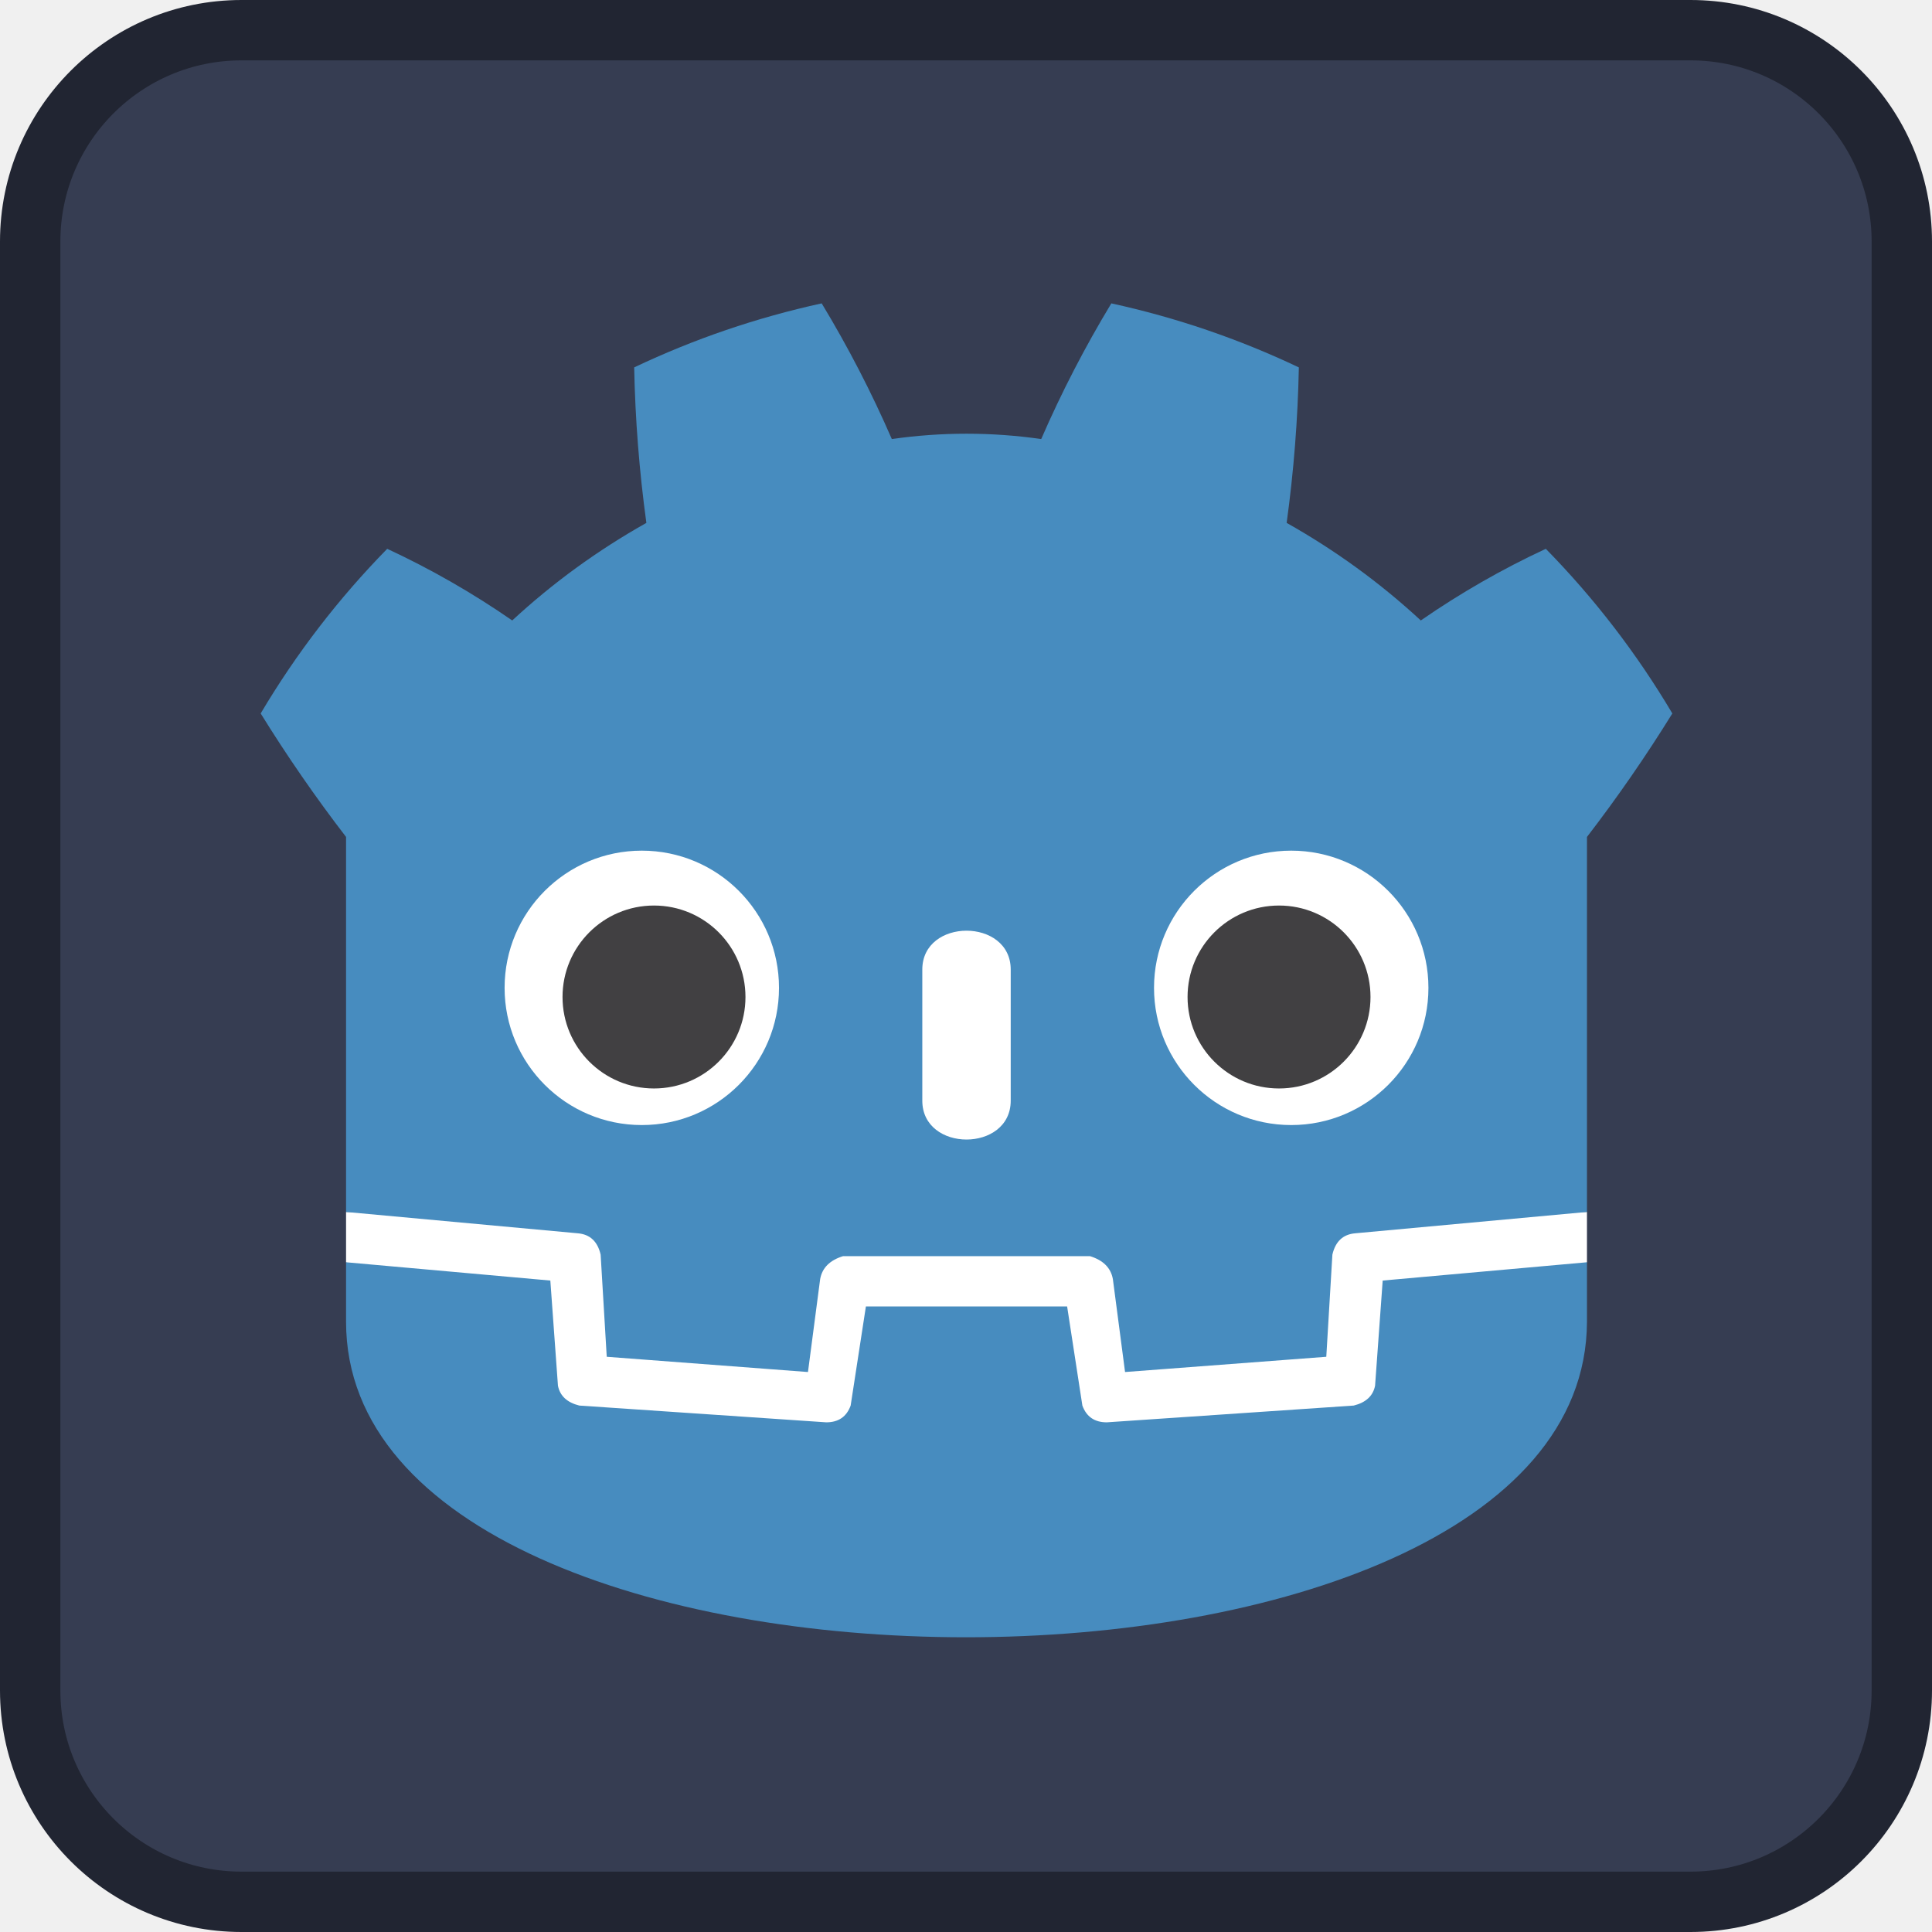
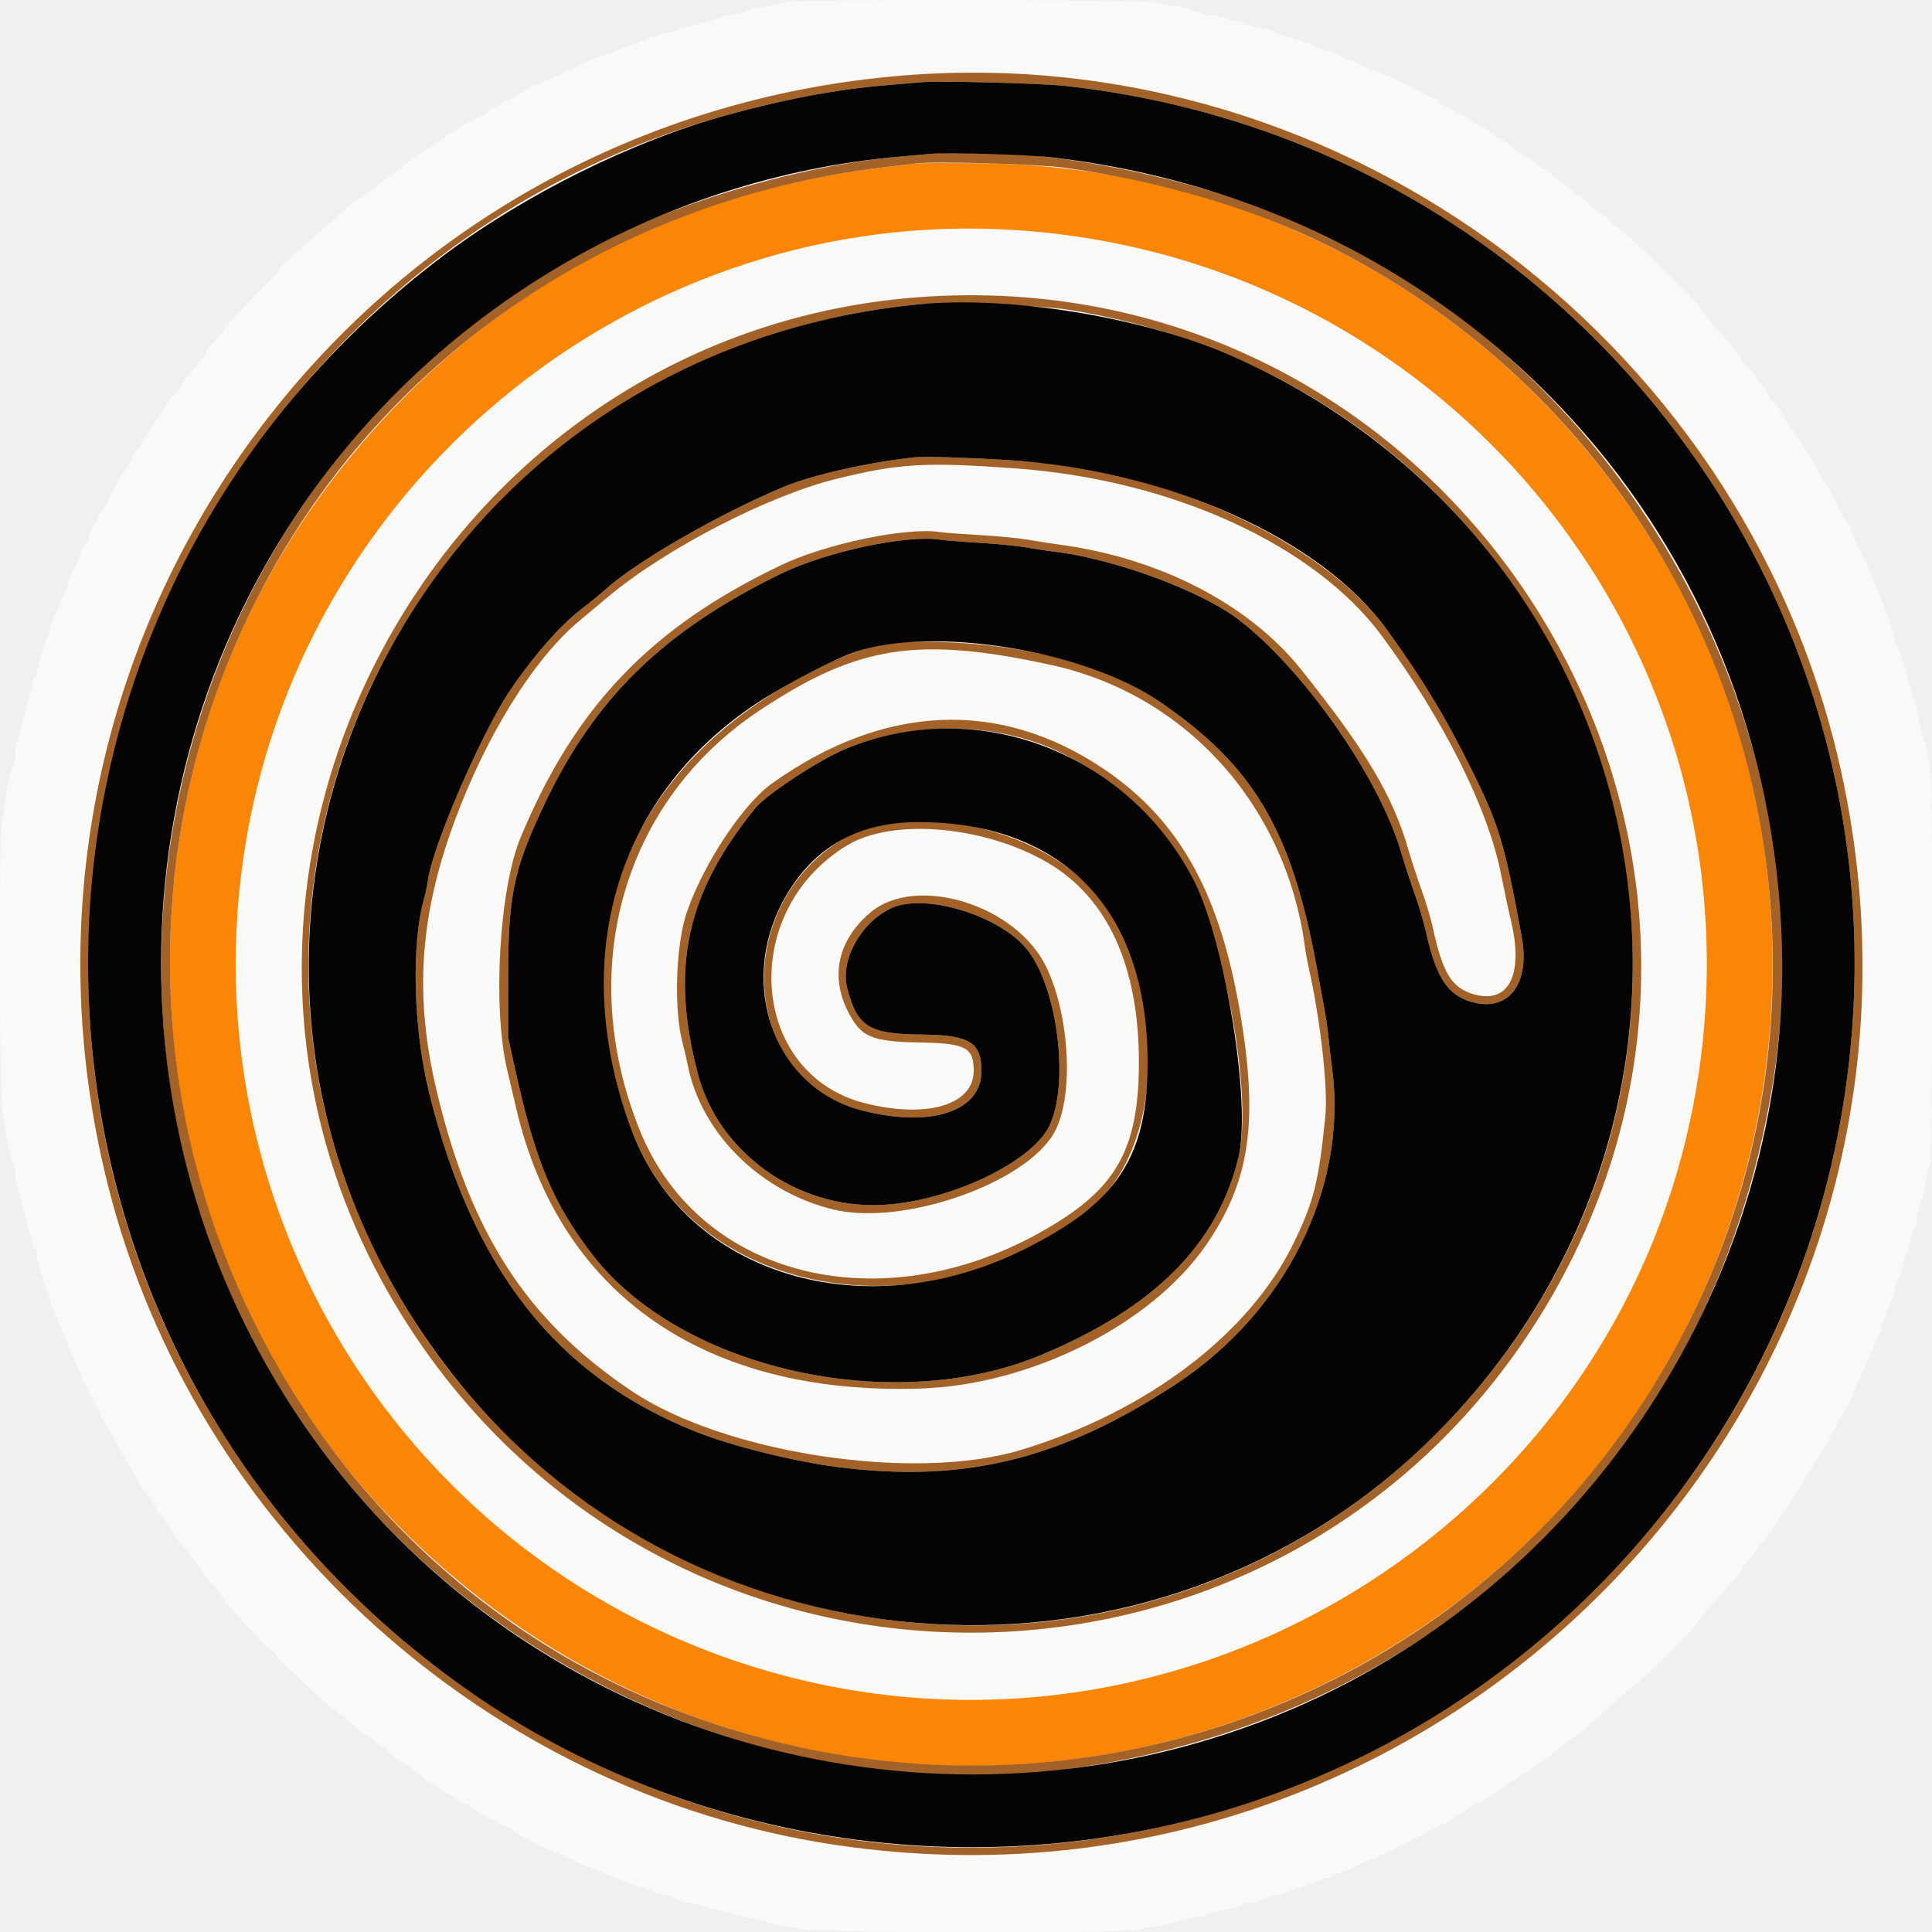
- <svg xmlns="http://www.w3.org/2000/svg" height="128" width="128">
-   <rect x="2" y="2" width="124" height="124" rx="14" fill="#363d52" stroke="#212532" stroke-width="4" />
-   <g transform="scale(.101) translate(122 122)">
-     <g fill="#fff">
-       <path d="M105 673v33q407 354 814 0v-33z" />
-       <path d="m105 673 152 14q12 1 15 14l4 67 132 10 8-61q2-11 15-15h162q13 4 15 15l8 61 132-10 4-67q3-13 15-14l152-14V427q30-39 56-81-35-59-83-108-43 20-82 47-40-37-88-64 7-51 8-102-59-28-123-42-26 43-46 89-49-7-98 0-20-46-46-89-64 14-123 42 1 51 8 102-48 27-88 64-39-27-82-47-48 49-83 108 26 42 56 81zm0 33v39c0 276 813 276 814 0v-39l-134 12-5 69q-2 10-14 13l-162 11q-12 0-16-11l-10-65H446l-10 65q-4 11-16 11l-162-11q-12-3-14-13l-5-69z" fill="#478cbf" />
-       <path d="M483 600c0 34 58 34 58 0v-86c0-34-58-34-58 0z" />
-       <circle cx="725" cy="526" r="90" />
-       <circle cx="299" cy="526" r="90" />
-     </g>
-     <g fill="#414042">
-       <circle cx="307" cy="532" r="60" />
-       <circle cx="717" cy="532" r="60" />
-     </g>
+ <svg xmlns="http://www.w3.org/2000/svg" id="svg" version="1.1" width="400" height="400" viewBox="0, 0, 400,400">
+   <g id="svgg">
+     <path id="path0" d="M162.856 0.429 C 162.336 0.637,160.626 1.001,159.056 1.239 C 157.485 1.477,155.840 1.810,155.400 1.980 C 153.450 2.734,151.667 3.200,150.738 3.200 C 150.186 3.200,149.603 3.330,149.444 3.489 C 149.285 3.648,147.950 4.086,146.477 4.463 C 141.226 5.804,140.191 6.099,139.505 6.447 C 139.123 6.641,138.369 6.800,137.829 6.800 C 137.289 6.800,136.736 6.980,136.600 7.200 C 136.464 7.420,135.949 7.600,135.456 7.600 C 134.963 7.600,134.389 7.757,134.180 7.949 C 133.971 8.140,132.720 8.624,131.400 9.024 C 130.080 9.424,128.410 10.077,127.688 10.476 C 126.966 10.874,126.117 11.200,125.801 11.200 C 125.486 11.200,124.546 11.495,123.714 11.855 C 122.881 12.216,121.840 12.644,121.400 12.807 C 120.960 12.970,118.564 14.115,116.074 15.352 C 113.585 16.588,111.222 17.600,110.823 17.600 C 110.424 17.600,109.871 17.874,109.593 18.208 C 109.316 18.542,107.422 19.626,105.386 20.617 C 103.349 21.608,101.478 22.665,101.229 22.965 C 100.979 23.266,99.925 23.904,98.887 24.383 C 96.400 25.530,95.360 26.131,94.471 26.936 C 94.067 27.301,93.554 27.600,93.330 27.600 C 93.107 27.600,92.598 27.960,92.200 28.400 C 91.802 28.840,91.262 29.200,91.000 29.200 C 90.738 29.200,90.202 29.555,89.809 29.990 C 89.416 30.424,88.713 30.899,88.247 31.046 C 87.337 31.332,86.058 32.234,83.630 34.300 C 82.790 35.015,81.980 35.600,81.830 35.600 C 81.680 35.600,80.294 36.635,78.749 37.900 C 77.205 39.165,75.423 40.488,74.790 40.840 C 73.399 41.613,70.881 43.697,67.053 47.242 C 65.484 48.695,63.669 50.315,63.020 50.842 C 60.861 52.595,58.000 55.306,58.000 55.598 C 58.000 55.756,55.390 58.563,52.200 61.834 C 49.010 65.106,46.392 67.967,46.382 68.191 C 46.372 68.416,45.563 69.410,44.585 70.400 C 43.607 71.390,42.805 72.433,42.803 72.717 C 42.801 73.002,42.035 74.082,41.100 75.117 C 40.165 76.153,39.220 77.290,39.000 77.644 C 37.924 79.376,36.965 80.698,36.077 81.674 C 35.539 82.265,34.897 83.113,34.650 83.558 C 34.402 84.002,33.075 86.005,31.700 88.007 C 30.325 90.010,29.200 91.795,29.200 91.975 C 29.200 92.155,28.922 92.533,28.581 92.816 C 28.241 93.098,27.509 94.287,26.956 95.457 C 26.402 96.627,25.791 97.682,25.598 97.801 C 25.404 97.921,24.395 99.733,23.355 101.828 C 22.316 103.922,21.334 105.717,21.174 105.816 C 20.642 106.145,18.400 110.756,18.400 111.522 C 18.400 111.937,18.040 112.602,17.600 113.000 C 17.160 113.398,16.800 113.961,16.800 114.251 C 16.800 114.542,16.170 116.073,15.400 117.656 C 14.630 119.238,14.000 120.767,14.000 121.054 C 14.000 121.341,13.640 122.217,13.200 123.000 C 12.760 123.783,12.399 124.644,12.398 124.912 C 12.397 125.180,11.947 126.286,11.398 127.368 C 10.849 128.450,10.400 129.668,10.400 130.073 C 10.400 130.479,10.224 131.123,10.008 131.505 C 9.446 132.503,7.600 138.450,7.600 139.265 C 7.600 139.643,7.420 140.064,7.200 140.200 C 6.980 140.336,6.800 140.889,6.800 141.429 C 6.800 141.969,6.641 142.723,6.447 143.105 C 6.004 143.977,5.321 146.514,4.465 150.469 C 4.099 152.157,3.665 153.672,3.500 153.836 C 3.335 153.999,3.200 154.916,3.200 155.872 C 3.200 156.828,3.038 157.923,2.839 158.305 C 2.157 159.617,1.546 162.204,1.210 165.200 C 1.025 166.850,0.681 168.920,0.446 169.800 C -0.287 172.545,-0.142 228.103,0.604 230.564 C 0.932 231.644,1.200 233.288,1.200 234.218 C 1.200 235.846,2.085 239.456,2.837 240.895 C 3.037 241.277,3.200 242.372,3.200 243.328 C 3.200 244.284,3.335 245.201,3.500 245.364 C 3.665 245.528,4.099 247.043,4.465 248.731 C 5.321 252.686,6.004 255.223,6.447 256.095 C 6.641 256.477,6.800 257.141,6.800 257.571 C 6.800 258.001,6.980 258.464,7.200 258.600 C 7.420 258.736,7.600 259.247,7.600 259.735 C 7.600 260.703,9.377 266.575,10.008 267.695 C 10.224 268.077,10.400 268.746,10.400 269.182 C 10.400 269.619,10.760 270.617,11.200 271.400 C 11.640 272.183,12.001 273.044,12.002 273.312 C 12.003 273.580,12.453 274.686,13.002 275.768 C 13.551 276.850,14.000 277.931,14.000 278.169 C 14.000 278.408,14.630 279.901,15.400 281.489 C 16.170 283.076,16.800 284.531,16.800 284.722 C 16.800 285.229,21.602 294.754,21.973 294.984 C 22.146 295.090,22.943 296.522,23.744 298.166 C 24.546 299.809,25.359 301.251,25.551 301.369 C 25.743 301.488,26.498 302.804,27.229 304.293 C 27.959 305.782,29.133 307.720,29.837 308.600 C 30.541 309.480,31.451 310.752,31.858 311.427 C 32.266 312.102,33.320 313.700,34.200 314.977 C 35.080 316.255,36.004 317.653,36.253 318.083 C 36.502 318.513,37.267 319.444,37.953 320.152 C 38.639 320.859,39.200 321.588,39.200 321.771 C 39.200 321.953,39.830 322.800,40.600 323.653 C 41.370 324.505,42.000 325.352,42.000 325.536 C 42.000 325.720,42.734 326.641,43.631 327.585 C 44.528 328.528,45.383 329.619,45.531 330.010 C 45.679 330.401,47.150 332.195,48.800 333.997 C 50.450 335.799,52.772 338.336,53.961 339.636 C 55.149 340.936,56.364 342.000,56.661 342.000 C 56.957 342.000,57.200 342.240,57.200 342.534 C 57.200 342.828,58.444 344.223,59.964 345.634 C 61.484 347.045,64.377 349.730,66.392 351.600 C 68.407 353.470,70.506 355.194,71.055 355.431 C 71.605 355.668,72.762 356.613,73.627 357.531 C 74.491 358.449,75.435 359.200,75.724 359.200 C 76.014 359.200,76.768 359.740,77.400 360.400 C 78.032 361.060,78.732 361.600,78.956 361.600 C 79.179 361.600,79.941 362.161,80.648 362.847 C 81.356 363.533,82.287 364.298,82.717 364.547 C 85.076 365.913,88.000 368.043,88.000 368.395 C 88.000 368.618,88.256 368.800,88.569 368.800 C 88.882 368.800,89.647 369.210,90.269 369.710 C 90.891 370.211,91.940 370.881,92.600 371.200 C 93.260 371.519,94.309 372.189,94.931 372.690 C 95.553 373.190,96.273 373.605,96.531 373.611 C 96.789 373.617,97.707 374.157,98.571 374.811 C 99.435 375.465,100.294 376.000,100.479 376.000 C 100.664 376.000,101.529 376.450,102.400 377.000 C 103.271 377.550,104.213 378.006,104.492 378.013 C 104.771 378.021,105.720 378.547,106.600 379.184 C 108.282 380.401,113.554 383.200,114.164 383.200 C 114.360 383.200,115.528 383.671,116.760 384.247 C 121.532 386.479,122.286 386.805,125.000 387.809 C 126.540 388.378,128.520 389.183,129.400 389.598 C 130.280 390.012,131.630 390.474,132.400 390.624 C 133.170 390.774,134.256 391.129,134.814 391.414 C 135.371 391.699,136.541 392.065,137.414 392.229 C 138.286 392.392,139.590 392.858,140.312 393.263 C 141.034 393.668,142.155 394.000,142.804 394.000 C 143.453 394.000,144.662 394.259,145.492 394.576 C 146.321 394.892,148.080 395.362,149.400 395.619 C 150.720 395.876,151.980 396.227,152.200 396.398 C 152.420 396.570,153.320 396.810,154.200 396.932 C 156.878 397.304,158.580 397.685,159.000 398.005 C 159.220 398.173,160.390 398.439,161.600 398.595 C 162.810 398.752,164.880 399.129,166.200 399.434 C 169.335 400.158,233.654 400.273,235.474 399.557 C 236.093 399.314,237.909 398.962,239.508 398.776 C 241.108 398.590,242.638 398.295,242.908 398.121 C 243.687 397.621,246.882 396.837,248.220 396.818 C 248.891 396.808,249.611 396.644,249.820 396.454 C 250.029 396.264,251.783 395.784,253.717 395.388 C 255.652 394.992,257.327 394.517,257.441 394.334 C 257.554 394.150,258.185 394.000,258.843 394.000 C 259.501 394.000,260.784 393.640,261.694 393.200 C 262.605 392.760,263.551 392.400,263.797 392.400 C 264.558 392.400,272.978 389.563,273.380 389.171 C 273.589 388.967,274.163 388.800,274.656 388.800 C 275.149 388.800,275.655 388.634,275.781 388.431 C 275.906 388.228,276.536 387.946,277.180 387.804 C 277.824 387.663,279.577 386.930,281.075 386.175 C 282.574 385.420,284.004 384.802,284.254 384.801 C 284.875 384.800,297.545 378.413,297.824 377.961 C 297.947 377.763,298.375 377.600,298.775 377.600 C 299.175 377.600,299.734 377.321,300.016 376.980 C 300.299 376.639,301.300 376.010,302.241 375.581 C 303.182 375.153,304.063 374.622,304.199 374.402 C 304.335 374.182,305.407 373.547,306.582 372.991 C 307.757 372.435,308.939 371.715,309.208 371.390 C 309.477 371.066,309.915 370.800,310.179 370.800 C 310.444 370.800,311.083 370.350,311.600 369.800 C 312.117 369.250,312.750 368.800,313.008 368.800 C 313.265 368.800,313.802 368.440,314.200 368.000 C 314.598 367.560,315.138 367.200,315.400 367.200 C 315.662 367.200,316.198 366.845,316.591 366.410 C 316.984 365.976,317.687 365.502,318.153 365.357 C 318.945 365.111,319.551 364.655,323.548 361.300 C 324.400 360.585,325.227 360.000,325.385 360.000 C 325.722 360.000,328.080 358.004,333.653 353.000 C 335.858 351.020,337.964 349.244,338.331 349.052 C 339.225 348.588,350.800 337.101,350.800 336.679 C 350.800 336.497,352.465 334.474,354.500 332.183 C 359.213 326.877,360.800 324.973,360.800 324.625 C 360.800 324.472,361.428 323.684,362.197 322.873 C 362.965 322.063,363.600 321.220,363.608 321.000 C 363.616 320.780,364.428 319.734,365.411 318.675 C 366.395 317.616,367.200 316.536,367.200 316.275 C 367.200 316.014,367.966 314.810,368.901 313.600 C 369.836 312.390,370.866 310.860,371.190 310.200 C 371.515 309.540,372.189 308.491,372.690 307.869 C 373.190 307.247,373.600 306.504,373.600 306.218 C 373.600 305.932,373.858 305.484,374.174 305.222 C 374.489 304.960,375.136 303.993,375.611 303.073 C 376.086 302.153,376.782 301.040,377.158 300.600 C 377.534 300.160,378.603 298.233,379.532 296.317 C 380.462 294.401,381.398 292.725,381.612 292.593 C 382.007 292.349,383.600 289.101,383.600 288.540 C 383.600 288.373,384.408 286.577,385.395 284.548 C 386.382 282.519,387.574 279.811,388.044 278.529 C 388.514 277.248,389.057 276.029,389.249 275.820 C 389.442 275.611,389.600 275.037,389.600 274.544 C 389.600 274.051,389.766 273.545,389.969 273.419 C 390.172 273.294,390.459 272.641,390.607 271.968 C 390.755 271.296,391.127 270.263,391.436 269.673 C 391.744 269.083,392.099 267.970,392.226 267.200 C 392.352 266.430,392.781 265.170,393.179 264.400 C 393.577 263.630,394.030 262.280,394.187 261.400 C 394.343 260.520,394.606 259.620,394.770 259.400 C 394.934 259.180,395.290 257.968,395.561 256.707 C 395.832 255.446,396.222 254.310,396.427 254.183 C 396.632 254.056,396.800 253.372,396.800 252.663 C 396.800 251.953,397.152 250.370,397.583 249.144 C 398.014 247.919,398.556 245.725,398.789 244.268 C 399.022 242.812,399.389 241.154,399.606 240.584 C 399.855 239.929,400.000 224.902,400.000 199.740 C 400.000 156.797,400.131 159.833,397.921 151.600 C 397.478 149.950,397.033 147.970,396.933 147.200 C 396.832 146.430,396.584 145.440,396.380 145.000 C 396.177 144.560,395.718 143.120,395.361 141.800 C 393.981 136.701,393.649 135.656,393.035 134.468 C 392.686 133.792,392.400 132.965,392.400 132.629 C 392.400 132.293,391.758 130.260,390.972 128.109 C 389.471 123.998,389.271 123.489,388.241 121.140 C 387.888 120.336,387.600 119.554,387.600 119.402 C 387.600 119.250,386.610 117.096,385.400 114.617 C 384.190 112.138,383.200 109.837,383.200 109.504 C 383.200 109.171,382.938 108.680,382.617 108.414 C 382.297 108.149,381.273 106.371,380.342 104.465 C 379.411 102.559,378.384 100.684,378.060 100.297 C 377.358 99.459,376.734 98.375,375.675 96.152 C 375.244 95.245,374.706 94.389,374.480 94.249 C 374.254 94.110,373.678 93.187,373.199 92.198 C 372.720 91.209,372.165 90.400,371.964 90.400 C 371.764 90.400,371.600 90.152,371.600 89.849 C 371.600 89.546,371.333 89.076,371.006 88.805 C 370.680 88.534,370.005 87.478,369.506 86.459 C 369.008 85.440,368.105 84.184,367.500 83.668 C 366.895 83.151,366.400 82.475,366.400 82.166 C 366.400 81.856,365.770 80.905,365.000 80.053 C 364.230 79.200,363.600 78.353,363.600 78.171 C 363.600 77.988,363.039 77.259,362.353 76.552 C 361.667 75.844,360.902 74.909,360.653 74.473 C 360.212 73.701,356.475 69.177,354.019 66.442 C 353.349 65.695,352.800 64.879,352.800 64.630 C 352.800 63.925,335.839 47.200,335.124 47.200 C 334.775 47.200,334.065 46.662,333.545 46.004 C 333.025 45.346,332.436 44.806,332.234 44.804 C 332.033 44.802,330.654 43.720,329.169 42.400 C 327.683 41.080,326.353 40.000,326.212 40.000 C 326.072 40.000,325.381 39.461,324.678 38.802 C 323.975 38.143,323.285 37.603,323.144 37.602 C 323.003 37.601,322.193 36.974,321.344 36.209 C 320.495 35.444,319.639 34.814,319.441 34.809 C 319.244 34.804,318.344 34.202,317.441 33.471 C 316.539 32.739,315.530 32.019,315.200 31.871 C 314.870 31.722,313.790 30.971,312.800 30.202 C 311.810 29.432,310.612 28.634,310.139 28.426 C 309.665 28.219,309.153 27.848,309.001 27.602 C 308.849 27.356,307.780 26.723,306.626 26.195 C 305.471 25.667,304.296 24.957,304.014 24.617 C 303.733 24.278,303.341 24.000,303.143 24.000 C 302.946 24.000,302.071 23.550,301.200 23.000 C 300.329 22.450,299.344 22.000,299.011 22.000 C 298.679 22.000,298.182 21.640,297.907 21.200 C 297.632 20.760,297.177 20.400,296.896 20.400 C 296.614 20.400,295.713 19.985,294.892 19.478 C 292.671 18.106,285.584 14.800,284.863 14.800 C 284.653 14.800,283.455 14.260,282.200 13.600 C 280.945 12.940,279.712 12.399,279.459 12.398 C 279.207 12.397,278.114 11.947,277.032 11.398 C 275.950 10.849,274.822 10.400,274.527 10.400 C 274.231 10.400,273.677 10.241,273.295 10.047 C 271.879 9.328,268.156 8.005,266.800 7.740 C 266.030 7.589,264.810 7.136,264.088 6.733 C 263.366 6.330,262.374 6.000,261.882 6.000 C 261.391 6.000,260.004 5.640,258.800 5.200 C 257.596 4.760,256.249 4.399,255.806 4.398 C 255.363 4.396,254.484 4.126,253.854 3.798 C 253.224 3.469,251.930 3.200,250.978 3.200 C 250.026 3.200,249.136 3.020,249.000 2.800 C 248.864 2.580,248.349 2.400,247.856 2.400 C 247.363 2.400,246.781 2.221,246.562 2.002 C 246.344 1.784,245.003 1.487,243.582 1.342 C 242.162 1.197,240.302 0.836,239.450 0.539 C 237.568 -0.115,164.478 -0.221,162.856 0.429 M220.800 16.184 C 301.585 25.751,365.734 84.022,381.764 162.400 C 405.172 276.849,317.823 384.019,201.149 383.998 C 81.570 383.978,-6.046 272.573,21.836 156.000 C 43.146 66.910,130.541 5.496,220.800 16.184 M191.898 47.626 C 96.920 53.336,30.061 144.656,53.371 236.835 C 73.042 314.625,150.274 364.167,228.800 349.368 C 312.532 333.587,367.029 252.973,350.365 169.548 C 335.528 95.273,267.677 43.069,191.898 47.626 M218.536 62.188 C 315.974 74.422,370.291 183.268,321.367 268.250 C 266.412 363.710,127.334 360.388,77.628 262.428 C 27.474 163.584,108.544 48.377,218.536 62.188 M185.000 96.772 C 178.273 97.719,167.577 100.368,163.000 102.219 C 150.447 107.298,133.898 116.830,125.800 123.646 C 124.040 125.127,121.430 127.310,120.000 128.496 C 110.502 136.373,100.487 152.521,93.922 170.544 C 86.836 189.997,85.792 206.449,90.410 225.867 C 97.437 255.416,109.115 273.410,130.693 287.941 C 149.981 300.931,189.277 306.898,211.390 300.195 C 237.465 292.291,258.633 276.239,267.823 257.400 C 272.007 248.823,273.043 244.673,274.404 231.038 C 274.972 225.354,273.385 211.159,271.002 200.600 C 270.704 199.280,270.342 197.300,270.196 196.200 C 266.314 166.806,245.535 143.713,217.509 137.644 C 189.914 131.670,177.516 133.621,157.200 147.136 C 128.999 165.897,119.079 200.594,132.402 233.869 C 145.245 265.944,185.797 274.508,220.000 252.370 C 231.777 244.747,235.787 236.529,235.796 220.000 C 235.806 200.055,229.345 185.896,216.908 178.607 C 203.876 170.970,184.869 169.315,175.435 174.996 C 152.752 188.655,155.135 222.473,179.200 228.440 C 192.049 231.627,201.604 228.740,201.599 221.674 C 201.595 216.892,199.953 216.010,190.753 215.844 C 180.313 215.657,178.238 214.765,175.496 209.283 C 171.865 202.024,173.549 194.615,180.107 189.001 C 189.561 180.909,210.368 187.275,216.606 200.169 C 221.593 210.478,222.368 227.441,218.181 234.652 C 212.104 245.121,186.921 253.844,172.624 250.432 C 157.510 246.826,145.209 234.679,142.410 220.600 C 142.147 219.280,141.687 217.300,141.387 216.200 C 138.619 206.039,140.216 191.504,145.185 181.634 C 150.874 170.332,156.379 164.107,165.848 158.266 C 195.294 140.103,232.665 150.568,248.467 181.400 C 255.442 195.009,260.842 228.943,257.852 240.374 C 253.041 258.768,240.325 271.671,217.257 281.565 C 207.086 285.928,201.579 287.139,190.344 287.485 C 145.837 288.858,115.846 267.991,106.860 229.400 C 106.399 227.420,105.554 223.820,104.983 221.400 C 101.957 208.578,103.370 184.075,107.744 173.508 C 118.984 146.354,134.730 129.877,161.744 116.998 C 171.100 112.538,187.792 109.079,194.708 110.167 C 195.528 110.296,199.237 110.577,202.949 110.790 C 206.660 111.004,211.160 111.440,212.949 111.759 C 214.737 112.078,217.550 112.518,219.200 112.737 C 239.974 115.486,258.522 125.035,269.332 138.548 C 282.760 155.332,288.345 164.699,291.565 175.831 C 292.197 178.014,293.438 181.814,294.324 184.275 C 295.210 186.737,296.237 190.157,296.608 191.875 C 298.674 201.465,300.531 204.518,305.105 205.848 C 312.387 207.965,315.510 201.796,312.824 190.600 C 312.349 188.620,311.427 184.300,310.776 181.000 C 308.096 167.412,298.848 148.919,286.095 131.646 C 272.224 112.858,242.724 99.348,210.418 96.990 C 196.894 96.003,190.831 95.951,185.000 96.772 " stroke="none" fill="#f9f9f8" fill-rule="evenodd" />
+     <path id="path1" d="M189.600 33.848 C 188.830 33.939,185.860 34.293,183.000 34.633 C 134.569 40.398,93.814 64.368,65.615 103.675 C 19.494 167.960,26.484 258.613,81.935 315.355 C 140.323 375.103,233.065 382.454,300.400 332.671 C 373.839 278.376,388.887 173.304,333.742 99.870 C 302.609 58.412,254.883 34.332,202.800 33.802 C 196.310 33.737,190.370 33.757,189.600 33.848 M209.800 47.602 C 301.793 53.341,367.537 137.384,350.763 227.800 C 334.807 313.804,248.262 368.954,163.400 347.197 C 86.540 327.491,37.677 252.177,50.972 173.909 C 63.896 97.827,133.072 42.815,209.800 47.602 " stroke="none" fill="#fb8606" fill-rule="evenodd" />
+     <path id="path2" d="M187.400 15.607 C 72.576 24.695,-5.792 133.931,22.400 245.600 C 40.268 316.374,100.840 371.224,173.000 381.971 C 300.364 400.939,407.504 288.253,381.764 162.400 C 363.299 72.115,278.890 8.365,187.400 15.607 M220.400 17.775 C 327.612 29.432,401.496 130.054,380.367 235.633 C 360.348 335.663,261.848 400.035,162.000 378.341 C 96.007 364.003,42.657 313.497,24.787 248.445 C -1.714 151.969,55.264 50.093,150.400 23.854 C 162.660 20.472,173.345 18.478,183.809 17.620 C 186.664 17.386,189.720 17.123,190.600 17.036 C 194.061 16.694,215.302 17.221,220.400 17.775 M193.000 31.830 C 192.120 31.916,189.150 32.180,186.400 32.418 C 166.985 34.091,142.364 41.104,125.071 49.884 C 28.713 98.813,3.188 225.743,73.097 308.342 C 108.835 350.567,166.603 373.374,220.147 366.397 C 298.876 356.139,356.498 299.152,367.595 220.573 C 377.538 150.173,337.264 77.342,271.793 47.326 C 248.550 36.670,213.681 29.813,193.000 31.830 M220.400 34.726 C 240.256 37.475,259.553 43.190,275.000 50.894 C 364.467 95.518,394.606 208.946,339.064 292.000 C 295.195 357.599,211.475 382.994,137.600 353.109 C 49.149 317.328,9.639 211.219,52.674 125.033 C 77.639 75.038,126.129 41.402,183.000 34.633 C 185.860 34.293,188.830 33.939,189.600 33.848 C 193.750 33.357,214.858 33.958,220.400 34.726 M194.800 61.264 C 89.588 65.743,27.518 183.837,83.558 272.909 C 139.454 361.751,269.001 359.213,321.367 268.250 C 375.495 174.228,303.588 56.632,194.800 61.264 M221.200 64.123 C 334.149 82.261,377.589 218.781,295.755 298.427 C 233.812 358.714,130.622 345.695,84.715 271.800 C 30.774 184.972,86.933 73.410,189.800 63.047 C 195.401 62.483,215.213 63.162,221.200 64.123 M189.600 94.663 C 180.276 95.592,168.261 98.292,162.200 100.821 C 149.073 106.296,131.733 116.265,125.470 121.936 C 124.329 122.970,121.936 124.926,120.152 126.284 C 115.956 129.478,110.166 136.133,105.430 143.205 C 99.647 151.840,89.575 175.182,88.600 182.207 C 88.448 183.303,88.087 185.035,87.797 186.055 C 85.136 195.421,85.568 212.854,88.787 226.001 C 97.788 262.760,115.174 284.916,144.044 296.418 C 151.601 299.428,164.623 302.653,173.851 303.798 C 199.856 307.027,219.731 302.114,243.400 286.606 C 266.112 271.726,278.929 246.059,275.851 221.625 C 275.503 218.861,275.113 215.520,274.985 214.200 C 274.857 212.880,274.500 210.450,274.191 208.800 C 273.882 207.150,273.150 203.190,272.565 200.000 C 267.368 171.688,259.454 158.402,239.883 145.137 C 229.076 137.812,212.626 133.393,194.366 132.909 C 182.876 132.604,179.076 133.492,168.060 139.056 C 129.635 158.464,115.743 193.996,130.860 234.201 C 144.036 269.242,193.469 277.247,226.279 249.651 C 242.387 236.103,241.420 199.350,224.515 182.594 C 212.513 170.697,187.349 166.083,174.845 173.487 C 151.054 187.575,153.241 223.321,178.293 229.863 C 192.592 233.597,203.200 230.166,203.200 221.809 C 203.200 215.780,200.774 214.286,190.842 214.197 C 179.852 214.099,177.457 212.593,175.386 204.479 C 173.948 198.843,178.153 191.148,184.329 188.115 C 191.318 184.683,207.317 189.580,212.855 196.847 C 219.109 205.052,221.440 224.889,217.141 233.315 C 213.266 240.911,195.984 248.929,182.297 249.481 C 164.851 250.184,148.700 238.542,144.453 222.200 C 138.752 200.263,142.086 184.926,156.385 167.311 C 158.654 164.516,169.556 157.354,175.000 155.082 C 189.344 149.097,207.027 149.486,220.148 156.076 C 230.427 161.239,237.780 167.738,244.273 177.400 C 252.612 189.809,259.698 226.101,256.418 239.600 C 252.012 257.731,238.952 270.790,215.436 280.579 C 184.875 293.301,140.991 283.481,122.712 259.831 C 114.603 249.338,110.922 240.600,106.819 222.102 L 105.200 214.805 105.200 203.195 C 105.200 185.265,106.260 180.123,112.789 166.381 C 123.209 144.452,137.370 130.661,161.638 118.809 C 171.040 114.218,187.830 110.639,194.768 111.748 C 195.624 111.885,199.280 112.176,202.890 112.393 C 206.501 112.611,210.882 113.048,212.627 113.363 C 214.372 113.679,216.852 114.057,218.139 114.202 C 230.264 115.576,248.282 122.157,256.193 128.101 C 269.453 138.066,285.341 160.613,289.943 176.000 C 290.832 178.970,292.197 183.161,292.977 185.313 C 293.757 187.466,294.831 191.156,295.364 193.513 C 297.378 202.422,299.770 206.013,304.632 207.427 C 312.277 209.649,316.843 203.770,315.060 194.000 C 311.514 174.566,310.363 170.735,304.601 159.193 C 299.006 147.984,294.740 140.927,287.316 130.600 C 275.281 113.857,246.808 99.620,218.200 96.038 C 211.918 95.252,192.876 94.336,189.600 94.663 M210.418 96.990 C 242.724 99.348,272.224 112.858,286.095 131.646 C 298.848 148.919,308.096 167.412,310.776 181.000 C 311.427 184.300,312.349 188.620,312.824 190.600 C 315.510 201.796,312.387 207.965,305.105 205.848 C 300.531 204.518,298.674 201.465,296.608 191.875 C 296.237 190.157,295.210 186.737,294.324 184.275 C 293.438 181.814,292.197 178.014,291.565 175.831 C 288.345 164.699,282.760 155.332,269.332 138.548 C 258.522 125.035,239.974 115.486,219.200 112.737 C 217.550 112.518,214.737 112.078,212.949 111.759 C 211.160 111.440,206.660 111.004,202.949 110.790 C 199.237 110.577,195.528 110.296,194.708 110.167 C 187.792 109.079,171.100 112.538,161.744 116.998 C 134.730 129.877,118.984 146.354,107.744 173.508 C 103.370 184.075,101.957 208.578,104.983 221.400 C 105.554 223.820,106.399 227.420,106.860 229.400 C 115.846 267.991,145.837 288.858,190.344 287.485 C 213.422 286.774,238.347 274.277,249.752 257.701 C 258.651 244.767,260.517 232.612,256.949 210.800 C 252.746 185.098,244.275 169.783,228.355 159.098 C 206.838 144.657,182.889 145.751,159.800 162.229 C 153.857 166.471,145.716 178.753,142.252 188.705 C 139.880 195.520,139.453 209.100,141.387 216.200 C 141.687 217.300,142.147 219.280,142.410 220.600 C 145.209 234.679,157.510 246.826,172.624 250.432 C 186.921 253.844,212.104 245.121,218.181 234.652 C 222.368 227.441,221.593 210.478,216.606 200.169 C 210.368 187.275,189.561 180.909,180.107 189.001 C 173.549 194.615,171.865 202.024,175.496 209.283 C 178.238 214.765,180.313 215.657,190.753 215.844 C 199.953 216.010,201.595 216.892,201.599 221.674 C 201.604 228.740,192.049 231.627,179.200 228.440 C 155.135 222.473,152.752 188.655,175.435 174.996 C 184.869 169.315,203.876 170.970,216.908 178.607 C 229.345 185.896,235.806 200.055,235.796 220.000 C 235.787 236.529,231.777 244.747,220.000 252.370 C 185.797 274.508,145.245 265.944,132.402 233.869 C 119.079 200.594,128.999 165.897,157.200 147.136 C 177.516 133.621,189.914 131.670,217.509 137.644 C 245.535 143.713,266.314 166.806,270.196 196.200 C 270.342 197.300,270.704 199.280,271.002 200.600 C 273.385 211.159,274.972 225.354,274.404 231.038 C 273.043 244.673,272.007 248.823,267.823 257.400 C 258.633 276.239,237.465 292.291,211.390 300.195 C 189.277 306.898,149.981 300.931,130.693 287.941 C 109.115 273.410,97.437 255.416,90.410 225.867 C 85.792 206.449,86.836 189.997,93.922 170.544 C 100.487 152.521,110.502 136.373,120.000 128.496 C 121.430 127.310,124.040 125.127,125.800 123.646 C 137.646 113.675,158.974 102.645,173.200 99.134 C 186.159 95.934,191.637 95.619,210.418 96.990 " stroke="none" fill="#a36228" fill-rule="evenodd" />
+     <path id="path3" d="M190.600 17.036 C 189.720 17.123,186.664 17.386,183.809 17.620 C 173.345 18.478,162.660 20.472,150.400 23.854 C 130.882 29.237,108.616 40.288,91.800 52.938 C -8.339 128.271,-5.821 277.857,96.800 349.905 C 143.220 382.495,204.388 391.287,258.800 373.189 C 321.028 352.492,367.505 299.902,380.367 235.633 C 401.496 130.054,327.612 29.432,220.400 17.775 C 215.302 17.221,194.061 16.694,190.600 17.036 M217.600 32.567 C 302.134 42.314,364.617 108.222,368.792 192.046 C 372.227 261.024,331.032 326.754,267.328 353.940 C 199.741 382.782,120.321 364.137,73.097 308.342 C 24.849 251.336,20.029 168.620,61.341 106.600 C 89.460 64.386,136.034 36.760,186.400 32.418 C 189.150 32.180,192.120 31.916,193.000 31.830 C 196.245 31.514,212.755 32.008,217.600 32.567 M189.800 63.047 C 78.997 74.210,25.506 200.477,95.179 286.400 C 145.144 348.018,239.018 353.647,295.755 298.427 C 366.569 229.507,345.425 113.358,254.831 73.619 C 236.650 65.643,208.865 61.127,189.800 63.047 M208.400 95.232 C 241.874 97.291,273.590 111.505,287.316 130.600 C 294.740 140.927,299.006 147.984,304.601 159.193 C 310.363 170.735,311.514 174.566,315.060 194.000 C 316.843 203.770,312.277 209.649,304.632 207.427 C 299.770 206.013,297.378 202.422,295.364 193.513 C 294.831 191.156,293.757 187.466,292.977 185.313 C 292.197 183.161,290.832 178.970,289.943 176.000 C 285.341 160.613,269.453 138.066,256.193 128.101 C 248.282 122.157,230.264 115.576,218.139 114.202 C 216.852 114.057,214.372 113.679,212.627 113.363 C 210.882 113.048,206.501 112.611,202.890 112.393 C 199.280 112.176,195.624 111.885,194.768 111.748 C 187.830 110.639,171.040 114.218,161.638 118.809 C 137.370 130.661,123.209 144.452,112.789 166.381 C 106.260 180.123,105.200 185.265,105.200 203.195 L 105.200 214.805 106.819 222.102 C 110.922 240.600,114.603 249.338,122.712 259.831 C 140.991 283.481,184.875 293.301,215.436 280.579 C 238.952 270.790,252.012 257.731,256.418 239.600 C 259.100 228.562,253.641 194.848,247.123 182.200 C 233.440 155.650,201.984 143.822,175.000 155.082 C 169.556 157.354,158.654 164.516,156.385 167.311 C 142.086 184.926,138.752 200.263,144.453 222.200 C 148.700 238.542,164.851 250.184,182.297 249.481 C 195.984 248.929,213.266 240.911,217.141 233.315 C 221.440 224.889,219.109 205.052,212.855 196.847 C 207.317 189.580,191.318 184.683,184.329 188.115 C 178.153 191.148,173.948 198.843,175.386 204.479 C 177.457 212.593,179.852 214.099,190.842 214.197 C 200.774 214.286,203.200 215.780,203.200 221.809 C 203.200 230.166,192.592 233.597,178.293 229.863 C 159.636 224.991,152.166 202.389,163.306 184.513 C 169.286 174.916,178.163 170.194,190.200 170.208 C 220.170 170.243,237.600 188.517,237.600 219.905 C 237.600 239.620,231.276 249.153,211.815 258.776 C 178.823 275.090,142.036 263.922,130.860 234.201 C 117.562 198.835,127.295 165.201,156.460 145.736 C 162.037 142.014,173.126 136.229,177.225 134.904 C 193.593 129.610,224.397 134.641,239.883 145.137 C 259.454 158.402,267.368 171.688,272.565 200.000 C 273.150 203.190,273.882 207.150,274.191 208.800 C 274.500 210.450,274.857 212.880,274.985 214.200 C 275.113 215.520,275.503 218.861,275.851 221.625 C 278.929 246.059,266.112 271.726,243.400 286.606 C 219.731 302.114,199.856 307.027,173.851 303.798 C 164.623 302.653,151.601 299.428,144.044 296.418 C 115.174 284.916,97.788 262.760,88.787 226.001 C 85.568 212.854,85.136 195.421,87.797 186.055 C 88.087 185.035,88.448 183.303,88.600 182.207 C 89.575 175.182,99.647 151.840,105.430 143.205 C 110.166 136.133,115.956 129.478,120.152 126.284 C 121.936 124.926,124.329 122.970,125.470 121.936 C 131.733 116.265,149.073 106.296,162.200 100.821 C 168.261 98.292,180.276 95.592,189.600 94.663 C 191.515 94.472,200.432 94.742,208.400 95.232 " stroke="none" fill="#040404" fill-rule="evenodd" />
  </g>
</svg>
